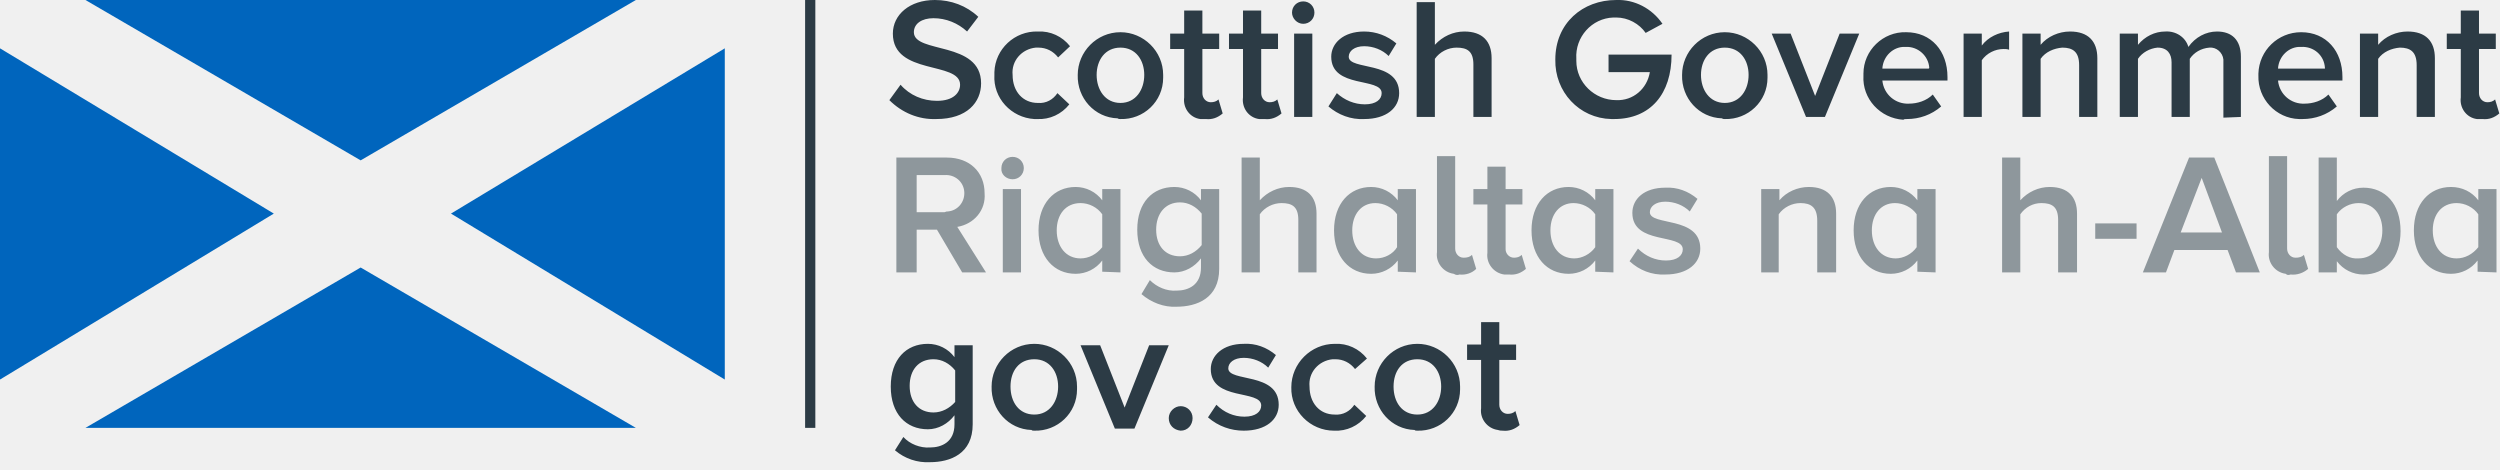
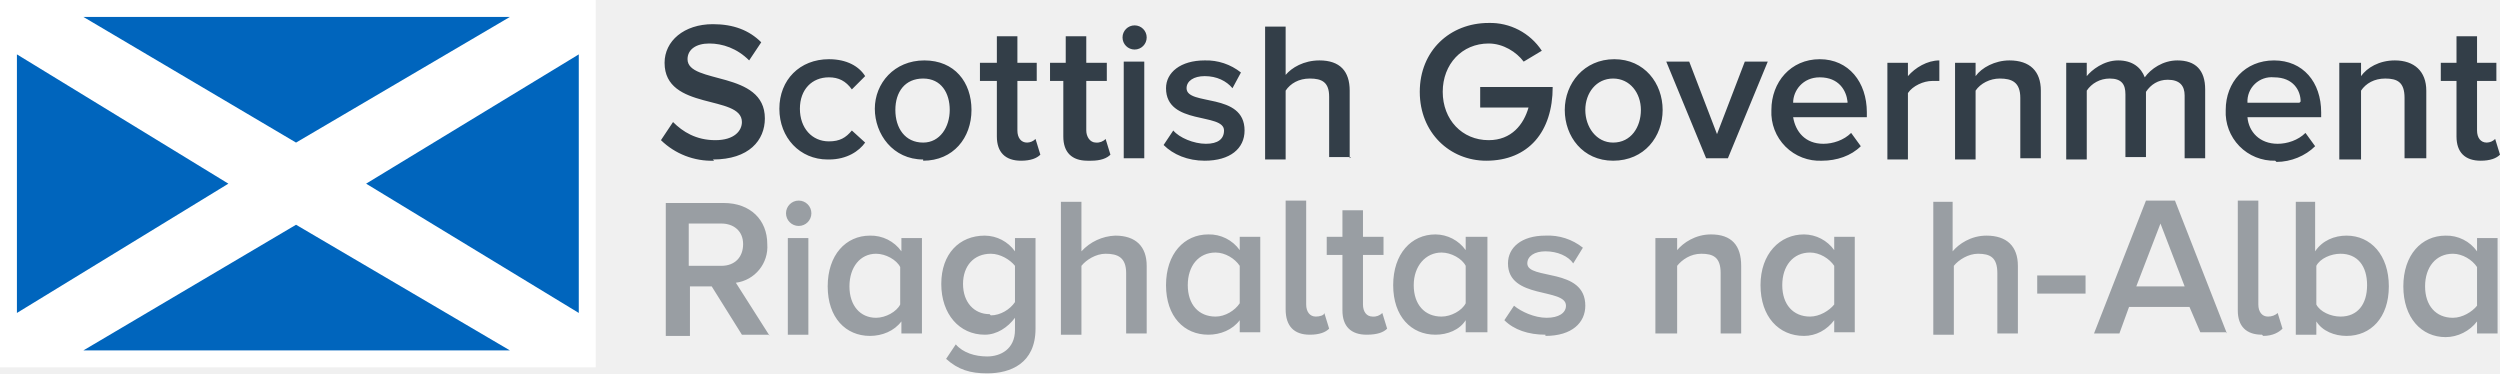
- <svg xmlns="http://www.w3.org/2000/svg" version="1.1" id="Layer_1" x="0px" y="0px" viewBox="0 0 357 67" style="enable-background:new 0 0 357 67;" xml:space="preserve">
-   <style type="text/css">
- 	.st0{fill:none;stroke:#2C3B45;stroke-width:1.46;}
- 	.st1{fill:#0065BD;}
- 	.st2{fill:#2C3B45;}
- 	.st3{fill:#8E979C;}
- </style>
-   <g>
-     <line class="st0" x1="115.7" y1="61.1" x2="115.7" y2="0" />
-     <polygon class="st1" points="12.2,0 51.5,22.9 90.8,0 12.2,0  " />
-     <polygon class="st1" points="12.2,61.1 51.5,38.2 90.8,61.1 12.2,61.1  " />
-     <polygon class="st1" points="0,6.9 0,54.2 39.1,30.5 0,6.9  " />
-     <polygon class="st1" points="103.5,6.9 103.5,54.2 64.4,30.5 103.5,6.9  " />
-     <path class="st2" d="M132.8,66c2.9,0,6.1-1.2,6.1-5.4V49.3h-2.6v1.7c-0.9-1.2-2.3-1.9-3.8-1.9c-3.1,0-5.3,2.2-5.3,6.1   s2.2,6.1,5.3,6.1c1.5,0,2.9-0.8,3.8-2v1.3c0,2.5-1.8,3.3-3.5,3.3c-1.4,0.1-2.9-0.5-3.8-1.5l-1.2,1.9C129.2,65.5,131,66.1,132.8,66   L132.8,66L132.8,66z M133.3,58.9c-2.1,0-3.4-1.5-3.4-3.8s1.3-3.8,3.4-3.8c1.2,0,2.3,0.6,3.1,1.6v4.5   C135.6,58.3,134.5,58.9,133.3,58.9L133.3,58.9L133.3,58.9z M147.7,61.5c3.3,0.1,6.1-2.5,6.1-5.9c0-0.1,0-0.3,0-0.4   c0-3.4-2.8-6.1-6.1-6.1c-3.4,0-6.1,2.8-6.1,6.1c-0.1,3.3,2.4,6.1,5.7,6.2C147.4,61.5,147.5,61.5,147.7,61.5L147.7,61.5L147.7,61.5z    M147.7,59.2c-2.2,0-3.4-1.8-3.4-4s1.2-3.9,3.4-3.9s3.4,1.8,3.4,3.9S149.9,59.2,147.7,59.2L147.7,59.2z M162,61.2l4.9-11.9h-2.8   l-3.5,8.9l-3.5-8.9h-2.8l4.9,11.9H162L162,61.2z M168.6,61.5c1,0,1.7-0.8,1.7-1.8c0-1-0.8-1.7-1.7-1.7s-1.7,0.8-1.7,1.7   C166.9,60.7,167.6,61.4,168.6,61.5L168.6,61.5L168.6,61.5z M177.6,61.5c3.2,0,5-1.6,5-3.7c0-4.7-7.2-3.2-7.2-5.2   c0-0.8,0.8-1.5,2.2-1.5c1.3,0,2.6,0.5,3.5,1.4l1.1-1.8c-1.3-1.1-2.9-1.7-4.6-1.6c-3,0-4.7,1.7-4.7,3.6c0,4.6,7.2,2.9,7.2,5.2   c0,0.9-0.8,1.6-2.4,1.6c-1.5,0-2.9-0.6-4-1.7l-1.2,1.8C174,60.9,175.8,61.5,177.6,61.5L177.6,61.5L177.6,61.5z M190.5,61.5   c1.8,0.1,3.5-0.7,4.6-2.1l-1.7-1.6c-0.6,0.9-1.6,1.5-2.8,1.4c-2.2,0-3.6-1.7-3.6-4c-0.2-2,1.3-3.7,3.3-3.9c0.1,0,0.2,0,0.4,0   c1.1,0,2.1,0.5,2.8,1.4l1.7-1.5c-1.1-1.4-2.8-2.2-4.6-2.1c-3.4,0-6.2,2.8-6.2,6.2C184.3,58.7,187.1,61.5,190.5,61.5L190.5,61.5   L190.5,61.5z M202.4,61.5c3.3,0.1,6.1-2.5,6.1-5.9c0-0.1,0-0.3,0-0.4c0-3.4-2.8-6.1-6.1-6.1c-3.4,0-6.1,2.8-6.1,6.1   c-0.1,3.3,2.4,6.1,5.7,6.2C202.1,61.5,202.2,61.5,202.4,61.5L202.4,61.5L202.4,61.5z M202.4,59.2c-2.2,0-3.4-1.8-3.4-4   s1.2-3.9,3.4-3.9s3.4,1.8,3.4,3.9S204.6,59.2,202.4,59.2L202.4,59.2z M214.6,61.5c0.9,0.1,1.7-0.2,2.4-0.8l-0.6-2   c-0.3,0.3-0.7,0.4-1.1,0.4c-0.7,0-1.2-0.6-1.2-1.3c0-0.1,0-0.1,0-0.2v-6.2h2.4v-2.2h-2.4V46h-2.6v3.2h-2v2.2h2v6.9   c-0.2,1.5,0.9,2.9,2.4,3.1C214.2,61.5,214.4,61.5,214.6,61.5L214.6,61.5L214.6,61.5z" />
-     <path class="st3" d="M140.8,38.9l-4.1-6.5c2.4-0.4,4.1-2.4,3.9-4.8c0-3-2.1-5.1-5.4-5.1H128v16.4h2.9v-6.1h2.9l3.6,6.1H140.8   L140.8,38.9z M134.9,30.3h-4V25h4c1.4-0.1,2.7,0.9,2.8,2.4c0.1,1.4-0.9,2.7-2.4,2.8C135.2,30.2,135.1,30.2,134.9,30.3L134.9,30.3   L134.9,30.3z M144.6,25.6c0.9,0,1.6-0.7,1.6-1.6s-0.7-1.6-1.6-1.6c-0.9,0-1.6,0.7-1.6,1.6C142.9,24.9,143.7,25.6,144.6,25.6   C144.5,25.6,144.5,25.6,144.6,25.6L144.6,25.6z M145.8,38.9V27h-2.6v11.9L145.8,38.9L145.8,38.9z M160,38.9V27h-2.6v1.6   c-0.9-1.2-2.3-1.9-3.8-1.9c-3.1,0-5.3,2.4-5.3,6.2s2.2,6.2,5.3,6.2c1.5,0,2.9-0.7,3.8-1.9v1.6L160,38.9L160,38.9z M154.3,36.9   c-2.1,0-3.4-1.7-3.4-4s1.3-3.9,3.4-3.9c1.2,0,2.4,0.6,3.1,1.6v4.7C156.6,36.3,155.5,36.9,154.3,36.9L154.3,36.9L154.3,36.9z    M168,43.8c2.9,0,6.1-1.2,6.1-5.4V27h-2.6v1.6c-0.9-1.2-2.3-1.9-3.8-1.9c-3.1,0-5.3,2.2-5.3,6.1s2.2,6.1,5.3,6.1   c1.5,0,2.9-0.8,3.8-2v1.3c0,2.5-1.8,3.3-3.5,3.3c-1.4,0.1-2.8-0.5-3.8-1.5L163,42C164.4,43.2,166.2,43.9,168,43.8L168,43.8   L168,43.8z M168.5,36.6c-2.1,0-3.4-1.5-3.4-3.8s1.3-3.9,3.4-3.9c1.2,0,2.3,0.6,3.1,1.6V35C170.8,36,169.7,36.6,168.5,36.6   L168.5,36.6L168.5,36.6z M188,38.9v-8.4c0-2.4-1.3-3.8-3.9-3.8c-1.6,0-3.1,0.7-4.2,1.9v-6.1h-2.6v16.4h2.6v-8.3   c0.7-1,1.9-1.6,3.1-1.6c1.5,0,2.4,0.5,2.4,2.4v7.5L188,38.9L188,38.9z M202.2,38.9V27h-2.6v1.6c-0.9-1.2-2.3-1.9-3.8-1.9   c-3.1,0-5.3,2.4-5.3,6.2s2.2,6.2,5.3,6.2c1.5,0,2.9-0.7,3.8-1.9v1.6L202.2,38.9L202.2,38.9z M196.5,36.9c-2.1,0-3.4-1.7-3.4-4   s1.3-3.9,3.3-3.9c1.2,0,2.4,0.6,3.1,1.6v4.7C198.9,36.3,197.7,36.9,196.5,36.9L196.5,36.9L196.5,36.9z M208.4,39.2   c0.9,0.1,1.8-0.2,2.4-0.8l-0.6-2c-0.3,0.3-0.7,0.4-1.2,0.4c-0.7,0-1.2-0.6-1.2-1.3c0-0.1,0-0.1,0-0.2v-13h-2.6v13.7   c-0.2,1.5,0.9,2.9,2.4,3.1C207.9,39.3,208.2,39.3,208.4,39.2L208.4,39.2L208.4,39.2z M215.5,39.2c0.9,0.1,1.7-0.2,2.4-0.8l-0.6-2   c-0.3,0.3-0.7,0.4-1.1,0.4c-0.7,0-1.2-0.6-1.2-1.2c0-0.1,0-0.1,0-0.2v-6.2h2.4V27H215v-3.2h-2.6V27h-2v2.2h2v6.9   c-0.2,1.5,0.9,2.9,2.4,3.1C215,39.2,215.2,39.2,215.5,39.2L215.5,39.2L215.5,39.2z M230.4,38.9V27h-2.6v1.6   c-0.9-1.2-2.3-1.9-3.8-1.9c-3.1,0-5.3,2.4-5.3,6.2s2.2,6.2,5.3,6.2c1.5,0,2.9-0.7,3.8-1.9v1.6L230.4,38.9L230.4,38.9z M224.8,36.9   c-2.1,0-3.4-1.7-3.4-4s1.3-3.9,3.3-3.9c1.2,0,2.4,0.6,3.1,1.6v4.7C227.1,36.3,225.9,36.9,224.8,36.9L224.8,36.9L224.8,36.9z    M237.8,39.2c3.2,0,5-1.6,5-3.7c0-4.7-7.2-3.2-7.2-5.2c0-0.8,0.8-1.5,2.2-1.5c1.3,0,2.6,0.5,3.5,1.4l1.1-1.8   c-1.3-1.1-2.9-1.7-4.6-1.6c-3,0-4.7,1.6-4.7,3.6c0,4.6,7.2,2.9,7.2,5.2c0,0.9-0.8,1.6-2.4,1.6c-1.5,0-2.9-0.6-4-1.7l-1.2,1.8   C234.1,38.6,235.9,39.3,237.8,39.2L237.8,39.2L237.8,39.2z M262.2,38.9v-8.4c0-2.4-1.3-3.8-3.9-3.8c-1.6,0-3.2,0.7-4.2,1.9V27h-2.6   v11.9h2.5v-8.3c0.7-1,1.9-1.6,3.1-1.6c1.5,0,2.4,0.6,2.4,2.5v7.4L262.2,38.9L262.2,38.9z M276.4,38.9V27h-2.6v1.6   c-0.9-1.2-2.3-1.9-3.8-1.9c-3.1,0-5.3,2.4-5.3,6.2s2.2,6.2,5.3,6.2c1.5,0,2.9-0.7,3.8-1.9v1.6L276.4,38.9L276.4,38.9z M270.7,36.9   c-2.1,0-3.4-1.7-3.4-4s1.3-3.9,3.3-3.9c1.2,0,2.4,0.6,3.1,1.6v4.7C273,36.3,271.8,36.9,270.7,36.9L270.7,36.9L270.7,36.9z    M296.6,38.9v-8.4c0-2.4-1.3-3.8-3.9-3.8c-1.6,0-3.1,0.7-4.2,1.9v-6.1h-2.6v16.4h2.6v-8.3c0.7-1,1.8-1.6,3-1.6   c1.5,0,2.4,0.5,2.4,2.4v7.5L296.6,38.9L296.6,38.9z M305.1,34.1v-2.2h-5.9v2.2L305.1,34.1L305.1,34.1z M322.7,38.9l-6.5-16.4h-3.6   L306,38.9h3.3l1.2-3.2h7.6l1.2,3.2L322.7,38.9L322.7,38.9z M317.3,33.2h-5.9l3-7.8L317.3,33.2L317.3,33.2L317.3,33.2z M327.1,39.2   c0.9,0.1,1.8-0.2,2.5-0.8l-0.6-2c-0.3,0.3-0.7,0.4-1.2,0.4c-0.7,0-1.2-0.6-1.2-1.3c0-0.1,0-0.1,0-0.2v-13H324v13.7   c-0.2,1.5,0.9,2.9,2.4,3.1C326.6,39.3,326.8,39.3,327.1,39.2L327.1,39.2L327.1,39.2z M333.7,35.3v-4.7c0.7-1,1.9-1.6,3.1-1.6   c2.1,0,3.4,1.6,3.4,3.9s-1.3,4-3.4,4C335.6,37,334.5,36.4,333.7,35.3L333.7,35.3L333.7,35.3z M333.7,38.9v-1.6   c0.9,1.2,2.3,1.9,3.8,1.9c3.1,0,5.3-2.3,5.3-6.2s-2.2-6.2-5.3-6.2c-1.5,0-2.9,0.7-3.8,1.9v-6.2h-2.6v16.4L333.7,38.9L333.7,38.9z    M356.5,38.9V27h-2.6v1.6c-0.9-1.2-2.3-1.9-3.9-1.9c-3.1,0-5.3,2.4-5.3,6.2s2.2,6.2,5.3,6.2c1.5,0,2.9-0.7,3.8-1.9v1.6L356.5,38.9   L356.5,38.9z M350.8,36.9c-2.1,0-3.4-1.7-3.4-4s1.3-3.9,3.4-3.9c1.2,0,2.4,0.6,3.1,1.6v4.7C353.1,36.3,352,36.9,350.8,36.9   L350.8,36.9L350.8,36.9z" />
-     <path class="st2" d="M133.7,17c4.4,0,6.4-2.4,6.4-5.1c0-6.1-9.6-4.2-9.6-7.3c0-1.2,1.1-2,2.8-2c1.8,0,3.5,0.7,4.8,1.9l1.6-2.1   c-1.7-1.6-3.9-2.4-6.2-2.4c-3.6,0-6,2.1-6,4.8c0,6,9.6,3.9,9.6,7.3c0,1.1-0.9,2.3-3.3,2.3c-2,0-3.9-0.8-5.2-2.3l-1.6,2.2   C128.8,16.1,131.2,17.1,133.7,17L133.7,17z M148.1,17c1.8,0.1,3.5-0.7,4.6-2.1l-1.7-1.6c-0.6,0.9-1.6,1.5-2.8,1.4   c-2.1,0-3.6-1.6-3.6-4c-0.2-2,1.3-3.7,3.3-3.9c0.1,0,0.2,0,0.4,0c1.1,0,2.1,0.5,2.8,1.4l1.7-1.6c-1.1-1.4-2.8-2.2-4.6-2.1   c-3.3-0.1-6.1,2.5-6.2,5.8c0,0.1,0,0.3,0,0.4c-0.2,3.3,2.4,6.1,5.7,6.3C147.8,17,148,17,148.1,17L148.1,17L148.1,17z M160,17   c3.3,0.1,6.1-2.5,6.1-5.9c0-0.1,0-0.3,0-0.4c0-3.4-2.8-6.1-6.1-6.1c-3.4,0-6.1,2.8-6.1,6.1c-0.1,3.3,2.4,6.1,5.7,6.2   C159.7,17,159.9,17,160,17L160,17z M160,14.7c-2.2,0-3.4-1.9-3.4-4s1.2-3.9,3.4-3.9s3.4,1.8,3.4,3.9S162.2,14.7,160,14.7L160,14.7z    M172.2,17c0.9,0.1,1.7-0.2,2.4-0.8l-0.6-2c-0.3,0.3-0.7,0.4-1.1,0.4c-0.7,0-1.2-0.6-1.2-1.3c0-0.1,0-0.1,0-0.2V7h2.4V4.8h-2.4V1.5   h-2.6v3.3h-2V7h2v6.9c-0.2,1.5,0.8,2.9,2.3,3.1C171.7,17,172,17,172.2,17L172.2,17z M180.6,17c0.9,0.1,1.7-0.2,2.4-0.8l-0.6-2   c-0.3,0.3-0.7,0.4-1.1,0.4c-0.7,0-1.2-0.6-1.2-1.3c0-0.1,0-0.1,0-0.2V7h2.4V4.8h-2.4V1.5h-2.6v3.3h-2V7h2v6.9   c-0.2,1.5,0.8,2.9,2.3,3.1C180.1,17,180.3,17,180.6,17L180.6,17z M186.1,3.4c0.9,0,1.6-0.7,1.6-1.6s-0.7-1.6-1.6-1.6   c-0.9,0-1.6,0.7-1.6,1.6C184.5,2.6,185.2,3.4,186.1,3.4C186.1,3.4,186.1,3.4,186.1,3.4L186.1,3.4z M187.4,16.7V4.8h-2.6v11.9   L187.4,16.7L187.4,16.7z M194.8,17c3.2,0,5-1.6,5-3.7c0-4.7-7.2-3.2-7.2-5.2c0-0.8,0.8-1.5,2.2-1.5c1.3,0,2.6,0.5,3.5,1.4l1.1-1.8   c-1.3-1.1-2.9-1.7-4.6-1.7c-3,0-4.7,1.7-4.7,3.6c0,4.6,7.2,2.9,7.2,5.2c0,0.9-0.8,1.6-2.4,1.6c-1.5,0-2.9-0.6-4-1.6l-1.2,1.9   C191.1,16.4,192.9,17.1,194.8,17L194.8,17L194.8,17z M213,16.7V8.3c0-2.4-1.3-3.8-3.9-3.8c-1.6,0-3.1,0.7-4.2,1.9V0.3h-2.6v16.4   h2.6V8.4c0.7-1,1.9-1.6,3.1-1.6c1.5,0,2.4,0.5,2.4,2.4v7.5L213,16.7L213,16.7z M230.5,17c5.2,0,8.2-3.6,8.2-9.2h-9v2.5h5.9   c-0.4,2.4-2.4,4.1-4.8,4c-3.1,0-5.7-2.5-5.7-5.6c0-0.1,0-0.2,0-0.3c-0.2-3.1,2.2-5.8,5.3-5.9c0.1,0,0.3,0,0.4,0   c1.7,0,3.3,0.9,4.2,2.2l2.4-1.3c-1.5-2.2-4-3.5-6.6-3.4c-4.8,0-8.7,3.3-8.7,8.5c-0.1,4.6,3.4,8.4,8,8.5C230.2,17,230.4,17,230.5,17   L230.5,17z M246.3,17c3.3,0.1,6.1-2.5,6.1-5.9c0-0.1,0-0.3,0-0.4c0-3.4-2.8-6.1-6.1-6.1c-3.4,0-6.1,2.8-6.1,6.1   c-0.1,3.3,2.4,6.1,5.7,6.2C246,17,246.2,17,246.3,17L246.3,17z M246.3,14.7c-2.2,0-3.4-1.9-3.4-4s1.2-3.9,3.4-3.9s3.4,1.8,3.4,3.9   S248.5,14.7,246.3,14.7L246.3,14.7z M260.6,16.7l4.9-11.9h-2.8l-3.5,8.9l-3.5-8.9H253l4.9,11.9L260.6,16.7L260.6,16.7z M272.3,17   c1.8,0,3.5-0.6,4.9-1.8l-1.2-1.7c-0.9,0.9-2.2,1.3-3.4,1.3c-1.9,0.1-3.6-1.3-3.8-3.3h9.3V11c0-3.7-2.3-6.4-5.9-6.4   c-3.3-0.1-6.1,2.6-6.1,5.9c0,0.1,0,0.2,0,0.3c-0.2,3.3,2.4,6.1,5.7,6.3C271.9,17,272.1,17,272.3,17L272.3,17z M275.5,9.8h-6.7   c0.1-1.8,1.6-3.2,3.3-3.1c1.8-0.1,3.3,1.3,3.4,3C275.4,9.7,275.4,9.7,275.5,9.8L275.5,9.8L275.5,9.8z M283,16.7V8.6   c0.7-1,1.9-1.6,3.1-1.6c0.3,0,0.5,0,0.8,0.1V4.5c-1.5,0.1-3,0.8-3.9,2V4.8h-2.6v11.9H283z M299.5,16.7V8.3c0-2.4-1.3-3.8-3.9-3.8   c-1.6,0-3.2,0.7-4.2,1.9V4.8h-2.6v11.9h2.6V8.4c0.7-1,1.9-1.5,3.1-1.6c1.5,0,2.4,0.6,2.4,2.5v7.4L299.5,16.7L299.5,16.7z M320,16.7   V8.1c0-2.4-1.3-3.6-3.4-3.6c-1.6,0-3.1,0.8-4.1,2.2c-0.4-1.4-1.8-2.3-3.3-2.2c-1.5,0-2.9,0.7-3.9,1.9V4.8h-2.6v11.9h2.6V8.4   c0.6-0.9,1.7-1.5,2.8-1.6c1.4,0,2,0.9,2,2.1v7.8h2.6V8.4c0.6-0.9,1.6-1.5,2.8-1.6c1-0.1,1.9,0.7,2,1.7c0,0.2,0,0.3,0,0.5v7.8   L320,16.7L320,16.7z M328.8,17c1.8,0,3.5-0.6,4.9-1.8l-1.2-1.7c-0.9,0.9-2.2,1.3-3.4,1.3c-1.9,0.1-3.6-1.3-3.8-3.3h9.2V11   c0-3.7-2.3-6.4-5.9-6.4c-3.3,0-6,2.6-6.1,5.9c0,0.1,0,0.2,0,0.3c-0.1,3.3,2.5,6.1,5.8,6.2C328.5,17,328.7,17,328.8,17L328.8,17   L328.8,17z M332,9.8h-6.7c0.1-1.8,1.6-3.2,3.3-3.1c1.8-0.1,3.3,1.2,3.4,3C332,9.7,332,9.7,332,9.8L332,9.8z M347.7,16.7V8.3   c0-2.4-1.3-3.8-3.9-3.8c-1.6,0-3.2,0.7-4.2,1.9V4.8H337v11.9h2.6V8.4c0.7-1,1.9-1.5,3.1-1.6c1.5,0,2.4,0.6,2.4,2.5v7.4L347.7,16.7   L347.7,16.7z M354.5,17c0.9,0.1,1.7-0.2,2.4-0.8l-0.6-2c-0.3,0.3-0.7,0.4-1.1,0.4c-0.7,0-1.2-0.6-1.2-1.3c0-0.1,0-0.1,0-0.2V7h2.4   V4.8h-2.4V1.5h-2.6v3.3h-2V7h2v6.9c-0.2,1.5,0.8,2.9,2.3,3.1C354.1,17,354.3,17,354.5,17L354.5,17L354.5,17z" />
+ <svg xmlns="http://www.w3.org/2000/svg" viewBox="0 0 206.9 30.9">
+   <defs>
+     <clipPath id="a">
+       <path fill="none" d="M0 0h206.9v30.9H0z" />
+     </clipPath>
+   </defs>
+   <path fill="#fff" d="M0 0h49.3v30.4H0z" />
+   <path fill="#0065bd" d="m6.9 1.4 17.6 10.4L42.2 1.4H6.9zm0 27.6 17.6-10.4L42.2 29H6.9zM1.4 4.5v21.4l17.5-10.7L1.4 4.5zm46.5 0v21.4L30.3 15.2 47.9 4.5z" />
+   <g clip-path="url(#a)">
+     <path fill="#999ea3" d="M203 26.3c-1.4 0-2.3-1-2.3-2.6s.9-2.7 2.3-2.7c.8 0 1.6.5 2 1.1v3.2c-.4.5-1.2 1-2 1m3.7 1.4v-8H205v1.1a3.1 3.1 0 0 0-2.6-1.3c-2 0-3.5 1.6-3.5 4.2s1.5 4.2 3.5 4.2c1 0 2-.5 2.6-1.3v1h1.7Zm-15 0v-1.1c.5.8 1.5 1.2 2.5 1.2 2 0 3.5-1.5 3.5-4.1s-1.5-4.2-3.5-4.2c-1 0-2 .4-2.6 1.3v-4.1H190v11h1.7Zm0-2.4V22c.3-.6 1.2-1 2-1 1.4 0 2.2 1 2.2 2.6s-.8 2.6-2.2 2.6c-.8 0-1.7-.4-2-1m-4.4 2.6c.8 0 1.3-.3 1.6-.6l-.4-1.3c-.2.2-.5.3-.8.3-.5 0-.8-.4-.8-1v-8.6h-1.7v9.1c0 1.3.7 2 2 2m-6.4-4h-4l2-5.2 2 5.2Zm3.5 3.9-4.3-11h-2.4l-4.3 11h2.1l.8-2.2h5l.9 2.1h2.2Zm-11.7-4.8h-4v1.5h4V23Zm-5.6 4.8V22c0-1.6-.9-2.5-2.6-2.5-1.3 0-2.3.7-2.8 1.3v-4.1H160v11h1.7V22c.4-.5 1.2-1 2-1 1 0 1.6.3 1.6 1.6v5h1.8Zm-17.2-1.4c-1.4 0-2.3-1-2.3-2.6s.9-2.7 2.3-2.7c.8 0 1.6.5 2 1.1v3.2c-.4.5-1.2 1-2 1m3.7 1.4v-8h-1.7v1.1a3.1 3.1 0 0 0-2.5-1.3c-2 0-3.6 1.6-3.6 4.2s1.5 4.2 3.6 4.2c1 0 1.9-.5 2.5-1.3v1h1.7Zm-9.4 0V22c0-1.7-.8-2.6-2.5-2.6-1.3 0-2.3.7-2.8 1.3v-1H137v7.9h1.8V22c.4-.5 1.1-1 2-1 1 0 1.6.3 1.6 1.6v5h1.7Zm-16.2.2c2.2 0 3.3-1.1 3.3-2.5 0-3.2-4.8-2.1-4.8-3.5 0-.6.6-1 1.5-1 1 0 1.9.4 2.3 1l.8-1.3a4.6 4.6 0 0 0-3.1-1c-2 0-3.1 1-3.1 2.3 0 3 4.8 2 4.8 3.5 0 .6-.6 1-1.6 1s-2.1-.5-2.7-1l-.8 1.2c.8.8 2 1.2 3.4 1.2m-8.6-1.5c-1.4 0-2.3-1-2.3-2.6s1-2.7 2.3-2.7c.8 0 1.7.5 2 1.1v3.1c-.3.6-1.2 1.1-2 1.1m3.8 1.3v-7.9h-1.8v1.1a3.1 3.1 0 0 0-2.5-1.3c-2 0-3.5 1.6-3.5 4.2s1.5 4.1 3.5 4.1c1 0 2-.4 2.5-1.2v1h1.8Zm-10 .2c.9 0 1.4-.2 1.7-.5l-.4-1.3a1 1 0 0 1-.8.3c-.5 0-.8-.4-.8-1v-4.1h1.7v-1.5h-1.7v-2.2h-1.7v2.2h-1.3v1.5h1.3v4.6c0 1.3.7 2 2 2m-4.7 0c.8 0 1.3-.2 1.6-.5l-.4-1.3c0 .2-.4.3-.7.3-.5 0-.8-.4-.8-1v-8.6h-1.7v9c0 1.4.7 2.1 2 2.1m-7.8-1.5c-1.4 0-2.3-1-2.3-2.6s.9-2.7 2.3-2.7c.8 0 1.6.5 2 1.1v3.1c-.4.6-1.2 1.1-2 1.1m3.7 1.3v-7.9h-1.7v1.1a3.1 3.1 0 0 0-2.6-1.3c-2 0-3.5 1.6-3.5 4.2s1.5 4.1 3.5 4.1c1 0 2-.4 2.6-1.2v1h1.7Zm-9.4 0V22c0-1.6-.9-2.5-2.6-2.5a4 4 0 0 0-2.8 1.3v-4.1h-1.7v11h1.7V22c.4-.5 1.2-1 2-1 1 0 1.7.3 1.7 1.6v5h1.7Zm-13-1.5c-1.3 0-2.2-1-2.2-2.5S80.6 21 82 21c.8 0 1.6.5 2 1v3c-.4.6-1.2 1.1-2 1.1m-.3 4.8c1.9 0 4-.8 4-3.7v-7.5H84v1.1a3.1 3.1 0 0 0-2.5-1.3c-2.1 0-3.6 1.5-3.6 4s1.5 4.2 3.6 4.2c1 0 1.9-.6 2.5-1.4v1c0 1.6-1.2 2.2-2.3 2.2-1 0-2-.3-2.6-1l-.8 1.2c1 .9 2 1.2 3.4 1.2m-9.2-4.6c-1.3 0-2.2-1-2.2-2.6s.9-2.7 2.2-2.7c.8 0 1.7.5 2 1.1v3.1c-.3.6-1.2 1.1-2 1.1m3.8 1.3v-7.9h-1.7v1.1a3.1 3.1 0 0 0-2.6-1.3c-2 0-3.5 1.6-3.5 4.2s1.5 4.1 3.5 4.1c1 0 2-.4 2.6-1.2v1h1.7Zm-9.4-7.9h-1.7v8h1.7v-8Zm-.8-1a1 1 0 1 0 0-2.1 1 1 0 0 0 0 2.1M59.7 22H57v-3.5h2.7c1 0 1.8.6 1.8 1.7s-.7 1.8-1.8 1.8m4 5.8-2.8-4.4a3 3 0 0 0 2.6-3.2c0-2-1.4-3.4-3.6-3.4h-4.8v11h2v-4.1h1.8l2.5 4h2.2Z" />
+     <path fill="#333e48" d="M205.3 13.3c.8 0 1.3-.2 1.6-.5l-.4-1.3a1 1 0 0 1-.7.3c-.5 0-.8-.4-.8-1V6.7h1.6V5.2H205V3h-1.7v2.2H202v1.5h1.3v4.6c0 1.3.7 2 2 2m-4.5-.2V7.5c0-1.6-1-2.5-2.6-2.5-1.3 0-2.3.6-2.8 1.3V5.2h-1.8v8h1.8V7.5c.4-.6 1.1-1 2-1 1 0 1.6.3 1.6 1.6v5h1.8Zm-10.5-4.6H186a2 2 0 0 1 2.2-2.1c1.6 0 2.2 1.1 2.2 2m-2 5c1.2 0 2.4-.5 3.2-1.3l-.8-1.1c-.6.6-1.5.9-2.3.9-1.5 0-2.4-1-2.5-2.2h6.1v-.4c0-2.5-1.5-4.3-3.9-4.3s-4 1.8-4 4.1a4 4 0 0 0 4.1 4.2m-5.8-.2V7.4c0-1.6-.8-2.4-2.3-2.4-1.2 0-2.2.7-2.7 1.4-.3-.8-1-1.4-2.2-1.4s-2.2.8-2.6 1.3V5.2H171v8h1.7V7.5c.4-.6 1.1-1 1.9-1 1 0 1.3.5 1.3 1.3V13h1.7V7.6c.4-.6 1-1 1.8-1 1 0 1.4.5 1.4 1.3v5.2h1.7Zm-13.6 0V7.5c0-1.6-.9-2.5-2.6-2.5-1.2 0-2.3.6-2.8 1.3V5.2h-1.7v8h1.7V7.5c.4-.6 1.2-1 2-1 1 0 1.7.3 1.7 1.6v5h1.7Zm-11 0V7.7c.4-.6 1.3-1 2-1h.6V5c-1 0-2 .6-2.6 1.3V5.2h-1.7v8h1.7Zm-5-4.6h-4.5c0-1 .8-2.1 2.2-2.1 1.6 0 2.2 1.1 2.3 2m-2.1 4.9c1.2 0 2.4-.4 3.2-1.2l-.8-1.1c-.6.6-1.5.9-2.3.9-1.5 0-2.3-1-2.5-2.2h6.1v-.4c0-2.5-1.5-4.4-3.9-4.4s-4 1.9-4 4.2a4 4 0 0 0 4.2 4.2m-7.8-.2 3.3-8h-1.9l-2.3 6-2.3-6h-1.9l3.3 8h1.8Zm-9.5-1.3c-1.4 0-2.3-1.3-2.3-2.7s.9-2.6 2.3-2.6 2.3 1.2 2.3 2.6-.8 2.7-2.3 2.7m0 1.5c2.6 0 4.1-2 4.1-4.2s-1.5-4.2-4-4.2-4.1 2-4.1 4.2 1.5 4.2 4 4.2m-10.5 0c3.5 0 5.5-2.4 5.5-6.1h-6v1.7h4c-.4 1.4-1.4 2.7-3.3 2.7-2.2 0-3.8-1.7-3.8-4s1.6-4 3.8-4c1.2 0 2.3.7 2.9 1.5l1.5-.9a5.1 5.1 0 0 0-4.4-2.3c-3.2 0-5.7 2.3-5.7 5.7s2.5 5.7 5.5 5.7m-11.3-.2V7.5c0-1.6-.8-2.5-2.5-2.5-1.3 0-2.3.6-2.8 1.2v-4h-1.7v11h1.7V7.5c.4-.6 1.1-1 2-1 1 0 1.6.3 1.6 1.5v5h1.8Zm-12 .2c2.1 0 3.3-1 3.3-2.5 0-3.2-4.8-2-4.8-3.5 0-.6.6-1 1.5-1 1 0 1.8.4 2.3 1l.7-1.3a4.6 4.6 0 0 0-3-1c-2 0-3.2 1-3.2 2.3 0 3.1 4.8 2 4.8 3.5 0 .7-.5 1.1-1.5 1.1s-2.2-.5-2.7-1.1l-.8 1.2c.8.8 2 1.3 3.4 1.3m-5-8.2H93v8h1.7V5Zm-.8-1a1 1 0 1 0 0-2 1 1 0 0 0 0 2m-3.6 9.2c.8 0 1.3-.2 1.6-.5l-.4-1.3a1 1 0 0 1-.8.3c-.5 0-.8-.5-.8-1V6.7h1.7V5.2h-1.7V3h-1.7v2.2h-1.3v1.5H88v4.6c0 1.3.7 2 2 2m-5.5 0c.8 0 1.3-.2 1.6-.5l-.4-1.3a1 1 0 0 1-.7.3c-.5 0-.8-.4-.8-1V6.7h1.6V5.2h-1.6V3h-1.7v2.2h-1.4v1.5h1.4v4.6c0 1.3.7 2 2 2m-8.1-1.5c-1.5 0-2.3-1.2-2.3-2.7s.8-2.6 2.3-2.6 2.2 1.2 2.2 2.6-.8 2.7-2.2 2.7m0 1.5c2.5 0 4-1.9 4-4.2S79 5 76.5 5s-4.1 1.9-4.1 4 1.5 4.2 4 4.2m-7.8 0c1.5 0 2.5-.7 3-1.4l-1.1-1c-.5.6-1 .9-1.9.9-1.4 0-2.4-1.1-2.4-2.7s1-2.6 2.4-2.6c.8 0 1.4.3 1.9 1l1.1-1.1c-.5-.8-1.5-1.4-3-1.4-2.4 0-4.1 1.7-4.1 4.1s1.7 4.2 4 4.2m-9.5 0c3 0 4.3-1.6 4.3-3.4 0-4-6.4-2.8-6.4-4.9 0-.8.7-1.3 1.8-1.3S61 4 62 5l1-1.5c-1-1-2.3-1.5-4-1.5-2.4 0-4 1.4-4 3.2 0 4 6.4 2.6 6.4 4.9 0 .7-.6 1.5-2.2 1.5s-2.7-.7-3.5-1.5l-1 1.5a6 6 0 0 0 4.4 1.7" />
  </g>
</svg>
